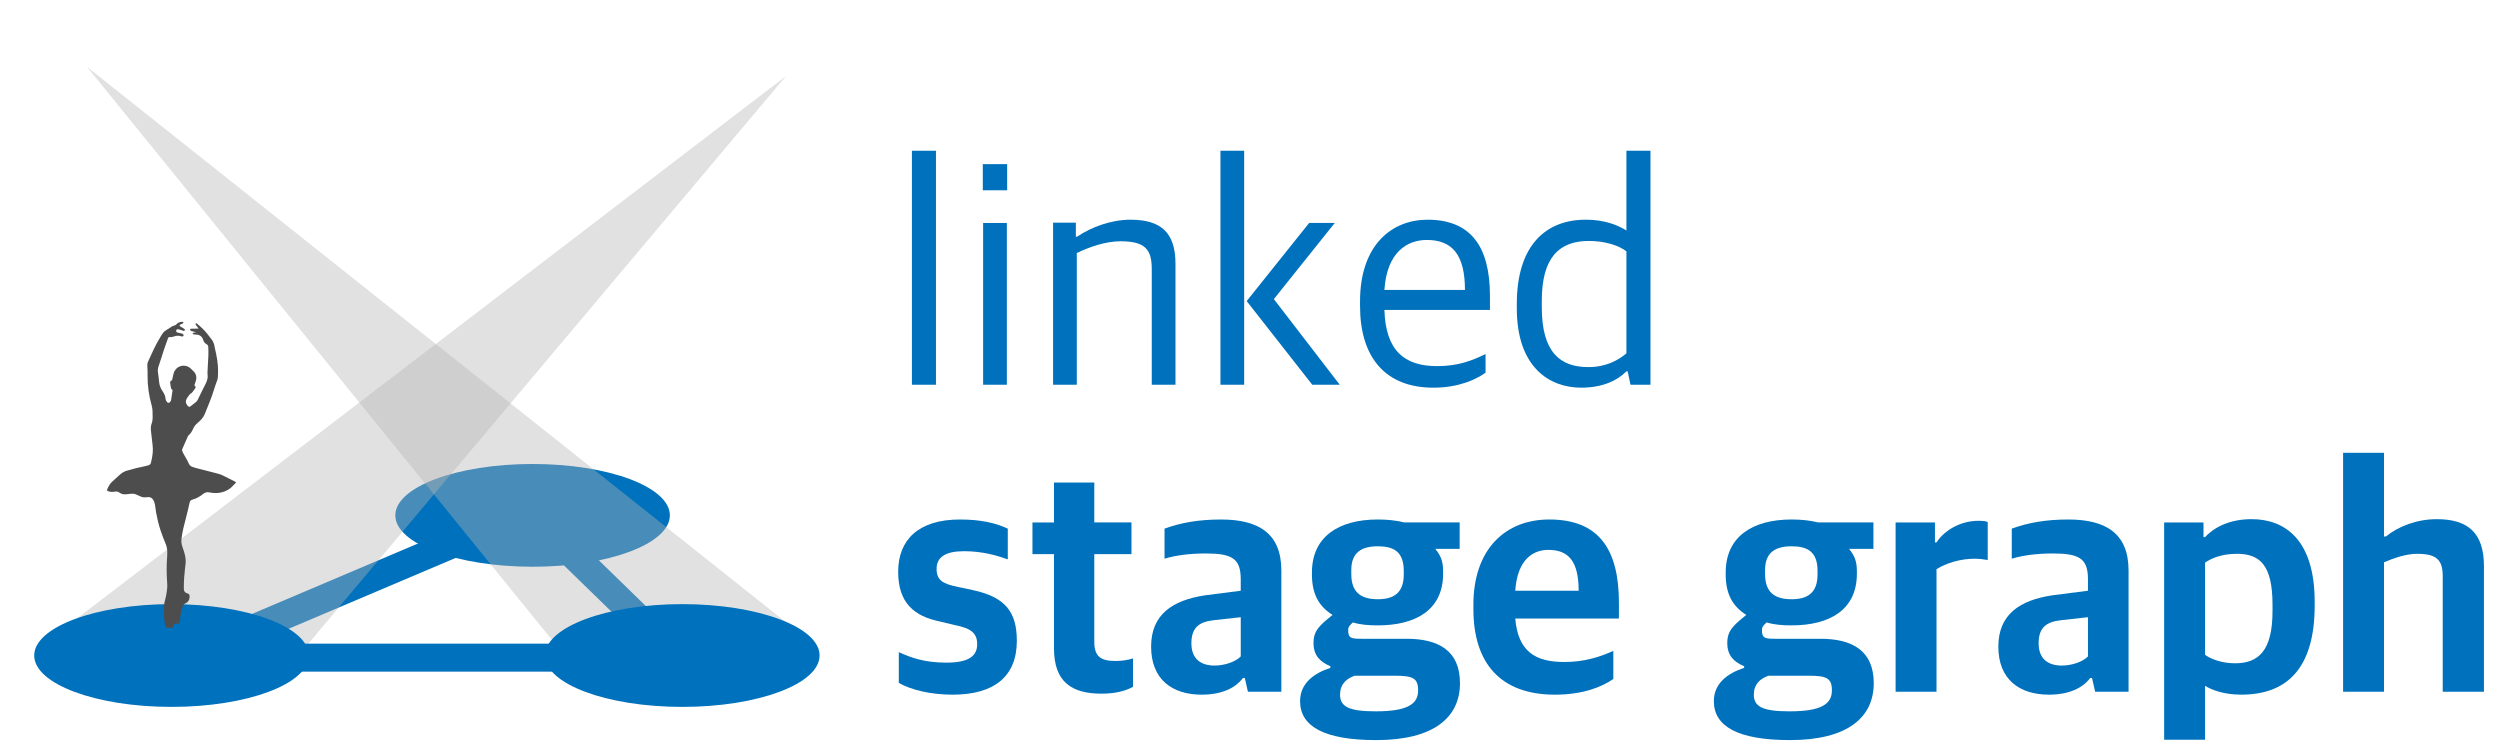
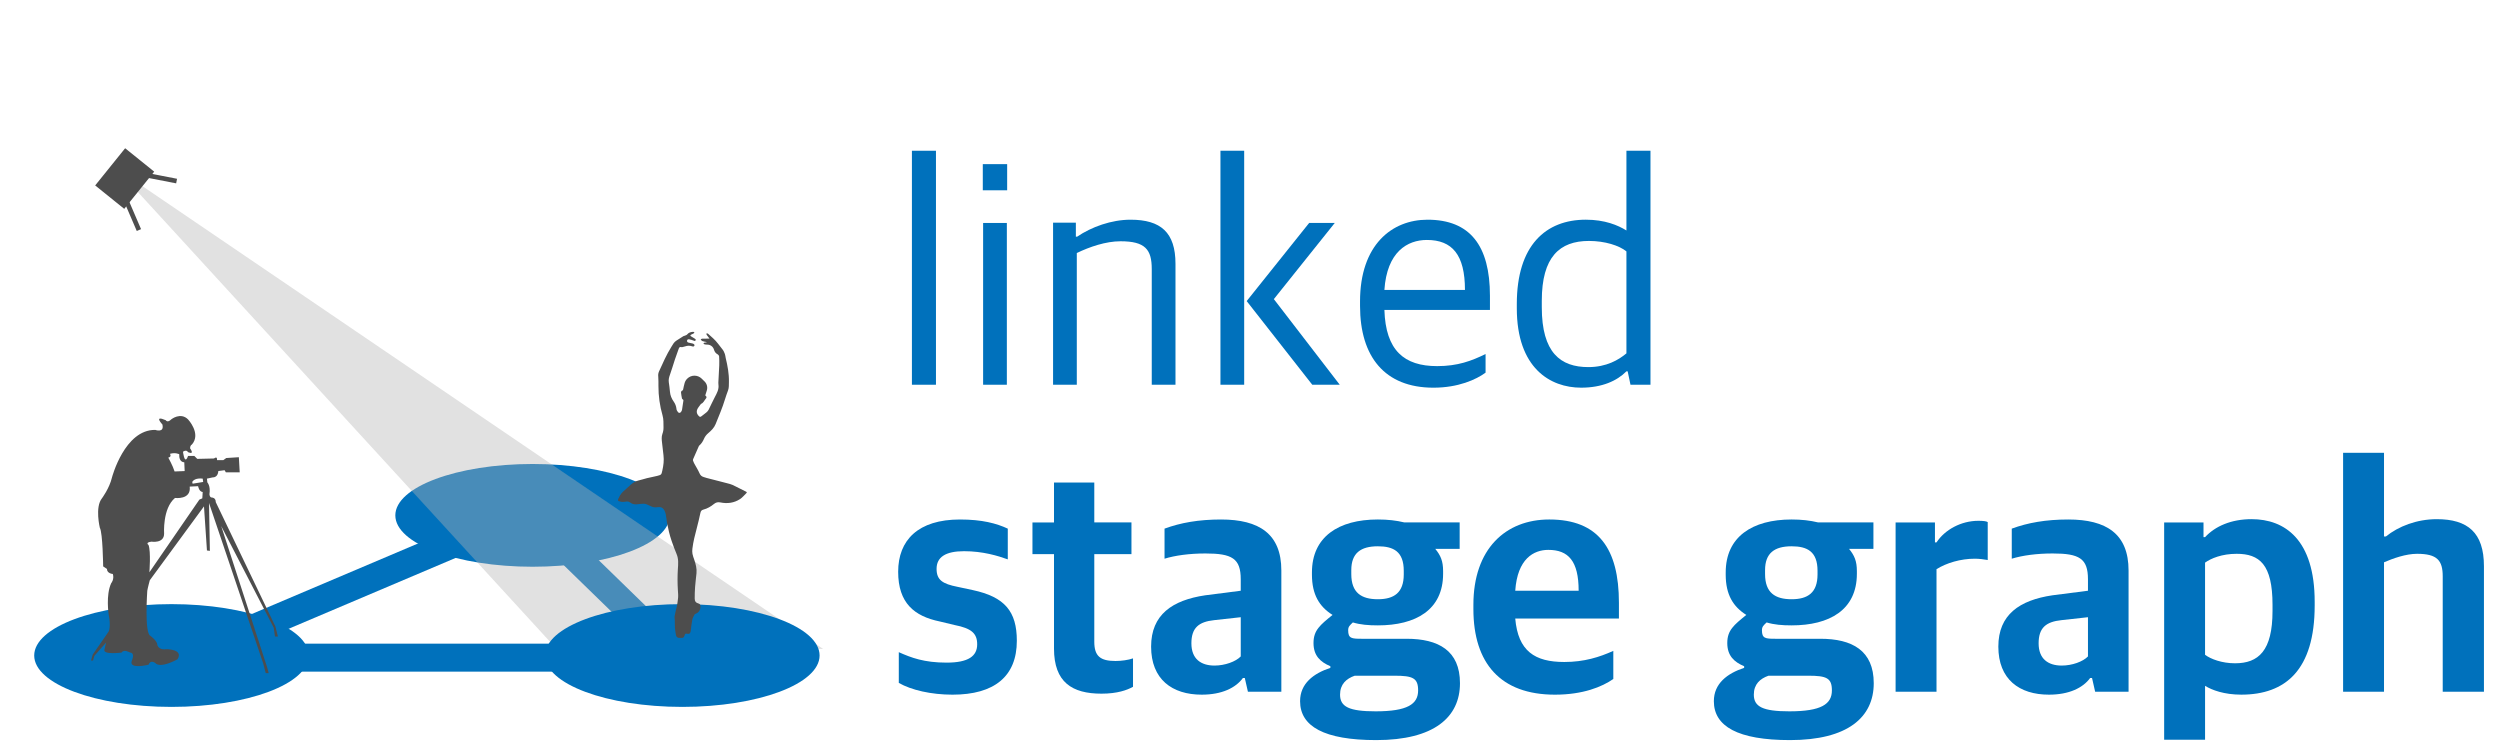
<svg xmlns="http://www.w3.org/2000/svg" version="1.1" id="Layer_1" x="0px" y="0px" width="268px" height="80px" viewBox="0 0 268 80" enable-background="new 0 0 268 80" xml:space="preserve">
  <line fill="none" stroke="#0071BC" stroke-width="3" stroke-miterlimit="10" x1="20.348" y1="70.271" x2="55.756" y2="55.247" />
  <line fill="none" stroke="#0071BC" stroke-width="3" stroke-miterlimit="10" x1="57.094" y1="55.247" x2="71.809" y2="69.567" />
  <ellipse fill="#0071BC" cx="57.094" cy="55.247" rx="14.715" ry="5.508" />
-   <polyline opacity="0.4" fill="#B3B3B3" points="9.332,7.172 59.716,69.269 87.86,69.567 " />
-   <polyline opacity="0.4" fill="#B3B3B3" points="84.241,8.173 32.826,69.269 3.981,69.567 " />
  <g>
    <path fill="#0071BC" d="M96.351,73.207v-3.294c1.339,0.596,2.711,1.121,5.122,1.121c2.343,0,3.281-0.7,3.281-1.962   c0-1.191-0.636-1.717-2.411-2.066l-1.607-0.386c-2.711-0.561-4.453-1.962-4.453-5.325c0-3.398,2.143-5.605,6.629-5.605   c2.377,0,3.917,0.42,5.122,0.98v3.294c-1.071-0.386-2.678-0.876-4.687-0.876c-1.975,0-2.946,0.631-2.946,1.892   c0,1.191,0.636,1.611,2.243,1.927l1.641,0.351c3.415,0.735,4.72,2.277,4.72,5.431c0,3.818-2.41,5.78-6.896,5.78   C99.833,74.468,97.69,73.978,96.351,73.207z" />
    <path fill="#0071BC" d="M112.989,69.528V59.403h-2.31v-3.398h2.31V51.73h4.319v4.274h3.984v3.398h-3.984v9.389   c0,1.542,0.636,2.067,2.276,2.067c0.636,0,1.373-0.105,1.875-0.28v3.048c-0.636,0.351-1.674,0.735-3.381,0.735   C114.931,74.362,112.989,73.137,112.989,69.528z" />
    <path fill="#0071BC" d="M123.399,69.317c0-3.433,2.277-4.975,5.792-5.5l3.816-0.49v-1.227c0-2.242-0.938-2.768-3.783-2.768   c-1.707,0-3.247,0.21-4.386,0.561V56.67c1.708-0.63,3.649-0.98,6.06-0.98c4.084,0,6.462,1.541,6.462,5.465v12.998h-3.583   l-0.335-1.472h-0.201c-0.77,1.052-2.243,1.787-4.419,1.787C125.643,74.468,123.399,72.821,123.399,69.317z M133.008,70.369v-4.204   l-2.846,0.315c-1.641,0.175-2.444,0.806-2.444,2.487s1.038,2.382,2.477,2.382C131.3,71.35,132.472,70.93,133.008,70.369z" />
    <path fill="#0071BC" d="M139.369,75.168c0-1.892,1.439-2.978,3.247-3.573V71.42c-1.071-0.455-1.808-1.121-1.808-2.487   s0.703-1.927,2.042-3.013c-1.406-0.876-2.21-2.173-2.21-4.31v-0.245c0-3.819,2.846-5.676,7.064-5.676   c1.071,0,1.975,0.105,2.845,0.315h5.926v2.838h-2.611c0.569,0.7,0.837,1.296,0.837,2.382v0.28c0,3.889-2.945,5.536-6.996,5.536   c-1.005,0-1.875-0.07-2.679-0.315c-0.335,0.315-0.502,0.455-0.502,0.841c0,0.875,0.368,0.91,1.439,0.91h4.82   c3.415,0,5.726,1.262,5.726,4.765c0,3.644-2.779,6.097-8.973,6.097C141.946,79.338,139.369,77.866,139.369,75.168z M152.023,74.013   c0-1.332-0.569-1.577-2.545-1.577h-4.251c-0.904,0.315-1.573,0.911-1.573,2.032c0,1.296,0.971,1.787,3.816,1.787   C150.885,76.255,152.023,75.483,152.023,74.013z M150.483,61.575v-0.386c0-2.066-1.104-2.627-2.778-2.627   c-1.842,0-2.846,0.735-2.846,2.558v0.42c0,1.997,1.071,2.698,2.846,2.698C149.445,64.238,150.483,63.537,150.483,61.575z" />
    <path fill="#0071BC" d="M157.948,65.289v-0.456c0-5.99,3.448-9.144,8.135-9.144c5.256,0,7.466,3.118,7.466,8.934v1.682h-11.115   c0.302,3.504,2.109,4.66,5.257,4.66c2.143,0,3.782-0.526,5.256-1.191v3.013c-1.205,0.841-3.248,1.682-6.261,1.682   C160.86,74.468,157.948,71.104,157.948,65.289z M162.434,63.327h6.797c0-3.188-1.105-4.38-3.248-4.38   C164.409,58.947,162.668,59.894,162.434,63.327z" />
    <path fill="#0071BC" d="M183.725,75.168c0-1.892,1.439-2.978,3.247-3.573V71.42c-1.071-0.455-1.808-1.121-1.808-2.487   s0.703-1.927,2.042-3.013c-1.406-0.876-2.21-2.173-2.21-4.31v-0.245c0-3.819,2.846-5.676,7.064-5.676   c1.071,0,1.975,0.105,2.845,0.315h5.926v2.838h-2.611c0.569,0.7,0.837,1.296,0.837,2.382v0.28c0,3.889-2.945,5.536-6.996,5.536   c-1.005,0-1.875-0.07-2.679-0.315c-0.335,0.315-0.502,0.455-0.502,0.841c0,0.875,0.368,0.91,1.439,0.91h4.82   c3.415,0,5.726,1.262,5.726,4.765c0,3.644-2.779,6.097-8.973,6.097C186.302,79.338,183.725,77.866,183.725,75.168z M196.379,74.013   c0-1.332-0.569-1.577-2.545-1.577h-4.251c-0.904,0.315-1.573,0.911-1.573,2.032c0,1.296,0.971,1.787,3.816,1.787   C195.24,76.255,196.379,75.483,196.379,74.013z M194.839,61.575v-0.386c0-2.066-1.104-2.627-2.778-2.627   c-1.842,0-2.846,0.735-2.846,2.558v0.42c0,1.997,1.071,2.698,2.846,2.698C193.801,64.238,194.839,63.537,194.839,61.575z" />
    <path fill="#0071BC" d="M203.208,56.005h4.219v2.137h0.167c0.904-1.366,2.645-2.312,4.486-2.312c0.469,0,0.87,0.034,1.004,0.14   v4.063c-0.368-0.069-0.938-0.14-1.372-0.14c-1.54,0-3.047,0.455-4.118,1.121v13.138h-4.386V56.005z" />
    <path fill="#0071BC" d="M214.222,69.317c0-3.433,2.276-4.975,5.792-5.5l3.816-0.49v-1.227c0-2.242-0.938-2.768-3.783-2.768   c-1.707,0-3.247,0.21-4.386,0.561V56.67c1.708-0.63,3.649-0.98,6.06-0.98c4.084,0,6.461,1.541,6.461,5.465v12.998H224.6   l-0.334-1.472h-0.201c-0.771,1.052-2.243,1.787-4.419,1.787C216.465,74.468,214.222,72.821,214.222,69.317z M223.83,70.369v-4.204   l-2.846,0.315c-1.641,0.175-2.444,0.806-2.444,2.487s1.038,2.382,2.478,2.382C222.123,71.35,223.294,70.93,223.83,70.369z" />
    <path fill="#0071BC" d="M231.997,56.005h4.219v1.576h0.167c1.071-1.156,2.779-1.927,4.988-1.927c3.549,0,6.763,2.172,6.763,8.863   v0.386c0,6.937-3.147,9.564-7.867,9.564c-1.842,0-3.147-0.49-3.884-0.946v5.781h-4.386V56.005z M243.614,65.499v-0.666   c0-4.344-1.406-5.465-3.85-5.465c-1.574,0-2.745,0.49-3.382,0.946v9.879c0.603,0.456,1.808,0.911,3.214,0.911   C242.107,71.104,243.614,69.773,243.614,65.499z" />
    <path fill="#0071BC" d="M251.18,48.543h4.386v8.969h0.201c1.339-1.087,3.314-1.857,5.457-1.857c3.314,0,5.055,1.437,5.055,5.045   v13.453h-4.419V61.785c0-1.717-0.603-2.417-2.745-2.417c-1.205,0-2.578,0.49-3.549,0.911v13.873h-4.386V48.543z" />
  </g>
  <g>
</g>
  <ellipse fill="#0071BC" cx="18.381" cy="70.271" rx="14.714" ry="5.509" />
-   <ellipse fill="#0071BC" cx="73.146" cy="70.271" rx="14.714" ry="5.509" />
  <line fill="none" stroke="#0071BC" stroke-width="3" stroke-miterlimit="10" x1="19" y1="70.5" x2="69" y2="70.5" />
  <g>
    <path fill="#0071BC" d="M97.757,16.16h2.578v25.084h-2.578V16.16z" />
    <path fill="#0071BC" d="M105.356,17.596h2.611v2.803h-2.611V17.596z M105.39,23.902h2.544v17.342h-2.544V23.902z" />
    <path fill="#0071BC" d="M112.888,23.867h2.444v1.507h0.134c1.54-1.051,3.683-1.822,5.725-1.822c3.247,0,4.821,1.366,4.821,4.729   v12.962h-2.544V28.842c0-2.102-0.703-2.978-3.348-2.978c-1.574,0-3.314,0.596-4.687,1.261v14.119h-2.544V23.867z" />
    <path fill="#0071BC" d="M130.832,16.16h2.544v25.084h-2.544V16.16z M133.644,32.275l6.696-8.373h2.745l-6.528,8.163l7.063,9.179   h-2.945L133.644,32.275z" />
    <path fill="#0071BC" d="M145.796,32.801v-0.491c0-6.061,3.415-8.758,7.231-8.758c4.553,0,6.695,2.768,6.695,8.163v1.507h-11.315   c0.134,4.344,2.108,6.026,5.657,6.026c2.21,0,3.683-0.561,5.189-1.296v1.997c-1.005,0.735-2.913,1.611-5.591,1.611   C148.44,41.56,145.796,38.231,145.796,32.801z M148.407,31.084h8.637c0-3.784-1.372-5.36-4.084-5.36   C150.885,25.724,148.675,26.985,148.407,31.084z" />
    <path fill="#0071BC" d="M162.602,33.046v-0.456c0-6.306,3.114-9.039,7.399-9.039c2.042,0,3.448,0.595,4.352,1.156V16.16h2.578   v25.084h-2.143l-0.302-1.436h-0.134c-1.004,1.016-2.611,1.751-4.854,1.751C166.184,41.56,162.602,39.458,162.602,33.046z    M174.353,37.881V26.95c-0.77-0.63-2.31-1.121-4.018-1.121c-3.146,0-5.055,1.717-5.055,6.412v0.701c0,4.87,2.009,6.411,4.988,6.411   C172.21,39.353,173.516,38.582,174.353,37.881z" />
  </g>
-   <path fill="#4D4D4D" d="M21.296,35.228c-0.259,0-0.506-0.004-0.754,0.003c-0.065,0-0.13,0.037-0.194,0.057  c0.05,0.067,0.087,0.166,0.154,0.194c0.133,0.055,0.281,0.07,0.424,0.103c0.029,0.005,0.054,0.025,0.065,0.052  c-0.074,0-0.148,0.005-0.221,0.016c-0.048,0.017-0.094,0.042-0.135,0.072c0.04,0.04,0.072,0.105,0.12,0.116  c0.105,0.021,0.213,0.032,0.321,0.032c0.323,0.005,0.605,0.222,0.694,0.533c0.065,0.229,0.188,0.401,0.407,0.514  c0.076,0.043,0.128,0.118,0.145,0.204c0.02,0.323,0.028,0.648,0.016,0.971c-0.024,0.621-0.065,1.242-0.098,1.861  c-0.003,0.066,0.001,0.132,0.011,0.197c0.073,0.505-0.163,0.917-0.386,1.341c-0.237,0.448-0.441,0.914-0.671,1.367  c-0.061,0.109-0.142,0.205-0.24,0.283c-0.171,0.146-0.36,0.27-0.534,0.414c-0.099,0.082-0.169,0.069-0.255-0.013  c-0.298-0.286-0.316-0.604-0.048-0.966c0.075-0.102,0.151-0.204,0.227-0.307c0.014-0.018,0.027-0.043,0.046-0.051  c0.257-0.101,0.34-0.364,0.504-0.551c0.071-0.08,0.146-0.216-0.027-0.307c-0.018-0.01-0.02-0.078-0.009-0.113  c0.042-0.148,0.091-0.296,0.14-0.443c0.126-0.377,0.008-0.794-0.298-1.048c-0.086-0.072-0.16-0.16-0.24-0.238  c-0.431-0.43-1.128-0.429-1.558,0.001c-0.125,0.125-0.218,0.278-0.271,0.447c-0.074,0.23-0.109,0.475-0.167,0.711  c-0.01,0.04-0.037,0.097-0.068,0.106c-0.105,0.029-0.172,0.133-0.155,0.241c0.018,0.204,0.062,0.407,0.099,0.609  c0.005,0.032,0.024,0.062,0.051,0.08c0.146,0.058,0.102,0.169,0.086,0.272c-0.042,0.283-0.087,0.566-0.127,0.852  c-0.021,0.15-0.152,0.346-0.264,0.349c-0.158,0.005-0.205-0.146-0.281-0.247c-0.033-0.057-0.052-0.121-0.054-0.187  c-0.03-0.278-0.131-0.543-0.292-0.771c-0.227-0.32-0.375-0.668-0.406-1.067c-0.026-0.342-0.077-0.682-0.125-1.023  c-0.04-0.285,0.033-0.542,0.13-0.81c0.193-0.534,0.347-1.082,0.526-1.62c0.13-0.392,0.275-0.779,0.414-1.168  c0.047-0.132,0.125-0.206,0.28-0.158c0.046,0.009,0.094,0.007,0.139-0.007c0.087-0.019,0.173-0.042,0.258-0.07  c0.238-0.08,0.475-0.101,0.718-0.019c0.099,0.033,0.22,0.073,0.283-0.061c0.043-0.091-0.038-0.184-0.206-0.233  c-0.125-0.037-0.257-0.055-0.386-0.084c-0.112-0.026-0.213-0.067-0.2-0.21c0.011-0.12,0.096-0.179,0.253-0.15  c0.142,0.029,0.281,0.071,0.416,0.125c0.09,0.034,0.188,0.096,0.249-0.014s-0.05-0.164-0.127-0.213  c-0.115-0.073-0.235-0.138-0.35-0.212c-0.115-0.074-0.108-0.13,0.008-0.194c0.081-0.046,0.176-0.071,0.255-0.12  c0.04-0.026,0.061-0.084,0.09-0.127c-0.049-0.019-0.098-0.056-0.144-0.052c-0.24,0.021-0.47,0.069-0.636,0.282  c-0.056,0.072-0.173,0.096-0.264,0.137c-0.041,0.019-0.094,0.019-0.132,0.042c-0.252,0.16-0.497,0.326-0.751,0.478  c-0.265,0.16-0.392,0.425-0.545,0.671c-0.524,0.841-0.921,1.746-1.328,2.644c-0.074,0.167-0.102,0.351-0.08,0.532  c0.029,0.336,0.021,0.677,0.021,1.016c-0.004,1.069,0.144,2.135,0.44,3.163c0.124,0.424,0.092,0.855,0.103,1.287  c0.005,0.238-0.036,0.476-0.121,0.699c-0.109,0.303-0.071,0.623-0.036,0.938c0.051,0.449,0.097,0.898,0.154,1.346  c0.07,0.551,0,1.088-0.121,1.625c-0.102,0.453-0.091,0.465-0.538,0.582c-0.363,0.095-0.735,0.154-1.1,0.244  c-0.311,0.076-0.612,0.184-0.924,0.252c-0.335,0.075-0.604,0.254-0.853,0.475c-0.274,0.243-0.549,0.487-0.814,0.74  c-0.244,0.234-0.368,0.475-0.504,0.777c-0.021,0.049-0.043,0.107-0.018,0.154c0.021,0.031,0.053,0.056,0.09,0.066  c0.174,0.07,0.362,0.098,0.548,0.08c0.173-0.016,0.351-0.07,0.515-0.012c0.099,0.035,0.179,0.107,0.27,0.16  c0.419,0.246,0.888,0.033,1.334,0.051c0.421,0.016,0.752,0.36,1.176,0.387c0.26,0.018,0.544-0.088,0.771,0.041  c0.476,0.272,0.455,1.139,0.545,1.605c0.127,0.656,0.274,1.311,0.492,1.943c0.164,0.474,0.333,0.945,0.531,1.404  c0.234,0.544,0.179,1.083,0.143,1.623c-0.048,0.746-0.048,1.496,0,2.243c0.021,0.339,0.059,0.686,0.003,1.015  c-0.04,0.236-0.051,0.48-0.107,0.715c-0.085,0.354-0.18,0.707-0.243,1.065c-0.028,0.163,0.016,0.337,0.02,0.506  c0.006,0.253-0.006,0.509,0.013,0.761c0.02,0.254,0.065,0.502,0.105,0.752c0.032,0.199,0.138,0.325,0.356,0.324  c0.103,0,0.206,0,0.309-0.005c0.107,0.001,0.202-0.071,0.229-0.177c0.015-0.045,0.041-0.086,0.051-0.131  c0.036-0.125,0.098-0.171,0.24-0.135c0.248,0.062,0.367-0.041,0.401-0.298c0.052-0.405,0.092-0.814,0.171-1.216  c0.037-0.187,0.148-0.359,0.236-0.535c0.028-0.043,0.069-0.074,0.118-0.091c0.33-0.126,0.514-0.384,0.521-0.751  c0.004-0.074-0.008-0.149-0.036-0.219c-0.03-0.056-0.08-0.098-0.14-0.117c-0.295-0.08-0.441-0.223-0.443-0.533  c-0.003-0.418,0.012-0.838,0.042-1.256c0.037-0.488,0.098-0.973,0.149-1.459c0.053-0.512-0.081-0.99-0.241-1.465  c-0.069-0.205-0.151-0.409-0.189-0.621c-0.03-0.185-0.033-0.373-0.008-0.561c0.09-0.738,0.273-1.459,0.465-2.177  c0.147-0.55,0.275-1.104,0.396-1.659c0.042-0.197,0.123-0.299,0.33-0.352c0.419-0.107,0.789-0.329,1.125-0.602  c0.207-0.168,0.412-0.219,0.689-0.162c0.74,0.152,1.461,0.059,2.102-0.36c0.258-0.169,0.462-0.423,0.686-0.644  c0.059-0.057,0.049-0.106-0.036-0.148c-0.488-0.24-0.97-0.496-1.462-0.729c-0.176-0.083-0.373-0.12-0.563-0.174  c-0.294-0.08-0.589-0.154-0.884-0.229c-0.441-0.113-0.881-0.225-1.322-0.34c-0.104-0.027-0.206-0.065-0.31-0.096  c-0.211-0.063-0.354-0.174-0.449-0.398c-0.149-0.352-0.366-0.676-0.547-1.016c-0.064-0.119-0.118-0.245-0.16-0.375  c-0.015-0.045,0.009-0.109,0.03-0.16c0.194-0.447,0.391-0.894,0.589-1.34c0.021-0.047,0.052-0.089,0.091-0.123  c0.223-0.193,0.365-0.441,0.48-0.706c0.102-0.228,0.255-0.429,0.448-0.588c0.325-0.275,0.63-0.57,0.793-0.978  c0.353-0.875,0.727-1.742,1.001-2.648c0.098-0.323,0.213-0.641,0.33-0.959c0.108-0.292,0.085-0.592,0.093-0.893  c0.022-0.881-0.142-1.74-0.347-2.593c-0.033-0.137-0.037-0.284-0.086-0.414c-0.063-0.168-0.136-0.344-0.247-0.481  c-0.33-0.41-0.622-0.852-1.017-1.207c-0.188-0.161-0.364-0.332-0.548-0.493c-0.035-0.03-0.099-0.029-0.148-0.042  c-0.002,0.051-0.027,0.115-0.005,0.15c0.071,0.105,0.147,0.206,0.229,0.302C21.237,35.155,21.268,35.192,21.296,35.228z" />
+   <g id="XMLID_7_">
+     <g>
+       <path fill="#4D4D4D" d="M18.759,53.381c-1.351,1.123-1.167,3.825-1.167,3.825c0,1.08-1.352,0.859-1.352,0.859    c-0.724,0.087-0.318,0.356-0.318,0.356c0.27,0.724,0.092,2.929,0.092,2.929l5.36-7.793l0.313-0.134l0.043-0.676    c-0.406-0.044-0.492-0.627-0.492-0.627l-0.902,0.043C20.515,53.607,18.759,53.381,18.759,53.381z M21.779,51.667l-0.048-0.357    c0,0-0.854-0.134-1.124,0.357l0.042,0.185L21.779,51.667z M18.219,48.652c0,0,0.227,0.312-0.178,0.405    c0,0,0.497,0.902,0.675,1.485l1.081-0.044l-0.043-0.945c0,0-0.589,0.043-0.541-0.859C19.213,48.694,18.808,48.474,18.219,48.652z     M20.159,48.878h0.675l0.313,0.314l1.8-0.043c0,0,0.361-0.319,0.318,0.178h0.675l0.314-0.227l1.351-0.087l0.092,1.621h-1.486    l-0.135-0.228l-0.676,0.092c0,0,0,0.677-0.589,0.677l-0.627,0.134l0.043,0.406c0,0,0.362,0.356,0.227,1.26    c0,0,0,0.362,0.271,0.362c0,0,0.405,0,0.405,0.491l6.393,13.331l0.27,1.08h-0.314l-0.135-0.946l-5.63-10.897l4.907,15.086    l0.184,0.676h-0.319l-0.271-1.038l-5.809-17.199l0.092,5.133l-0.313-0.042l-0.318-4.729l-5.809,7.922c0,0-0.222,0.812-0.27,1.13    c0,0-0.314,4.501,0.318,4.813c0,0,0.762,0.542,0.762,0.995c0,0,0.135,0.584,0.994,0.449c0,0,1.843,0,1.167,1.08    c0,0-1.8,1.037-2.383,0.406c0,0-0.497-0.406-0.724,0.178c0,0-2.113,0.54-1.8-0.406c0,0,0.406-0.854-0.178-0.896    c0,0-0.675-0.404-0.903,0c0,0-2.026,0.271-1.848-0.318l0.184-0.762l-1.265,1.437l-0.135,0.497H9.756l0.178-0.631l1.713-2.476    c0,0,0.271-0.497,0-1.848c0,0-0.318-2.07,0.271-3.33c0,0,0.356-0.405,0.178-0.993c0,0-0.632-0.043-0.632-0.541l-0.405-0.27    c0,0-0.043-3.6-0.356-4.14c0,0-0.541-2.211,0.222-3.155c0,0,0.81-1.081,1.081-2.248c0,0,1.35-5.134,4.641-5.091    c0,0,0.989,0.363,0.762-0.583c0,0-0.989-1.039,0.362-0.454c0,0,0.178,0.318,0.583-0.088c0,0,0.994-0.81,1.805,0    c0,0,1.438,1.531,0.405,2.702c0,0-0.184,0.045-0.184,0.406c0,0,0.54,0.719-0.222,0.405c0,0-0.136-0.319-0.541-0.05    c0,0,0.135,1.266,0.449,0.677L20.159,48.878z" />
+     </g>
+     <g>
+       <path fill="none" d="M19.753,49.554c0,0-0.589,0.043-0.541-0.859c0,0-0.405-0.221-0.994-0.042c0,0,0.227,0.312-0.178,0.405    c0,0,0.497,0.902,0.675,1.485l1.081-0.044L19.753,49.554z" />
+       <path fill="none" d="M19.618,48.424c0,0,0.135,1.266,0.449,0.677l0.092-0.223h0.675l0.313,0.314l1.8-0.043    c0,0,0.361-0.319,0.318,0.178h0.675l0.314-0.227l1.351-0.087l0.092,1.621h-1.486l-0.135-0.228l-0.676,0.092    c0,0,0,0.677-0.589,0.677l-0.627,0.134l0.043,0.406c0,0,0.362,0.356,0.227,1.26c0,0,0,0.362,0.271,0.362c0,0,0.405,0,0.405,0.491    l6.393,13.331l0.27,1.08h-0.314l-0.135-0.946l-5.63-10.897l4.907,15.086l0.184,0.676h-0.319l-0.271-1.038l-5.809-17.199    l0.092,5.133l-0.313-0.042l-0.318-4.729l-5.809,7.922c0,0-0.222,0.812-0.27,1.13c0,0-0.314,4.501,0.318,4.813    c0,0,0.762,0.542,0.762,0.995c0,0,0.135,0.584,0.994,0.449c0,0,1.843,0,1.167,1.08c0,0-1.8,1.037-2.383,0.406    c0,0-0.497-0.406-0.724,0.178c0,0-2.113,0.54-1.8-0.406c0,0,0.406-0.854-0.178-0.896c0,0-0.675-0.404-0.903,0    c0,0-2.026,0.271-1.848-0.318l0.184-0.762l-1.265,1.437l-0.135,0.497H9.756l0.178-0.631l1.713-2.476c0,0,0.271-0.497,0-1.848    c0,0-0.318-2.07,0.271-3.33c0,0,0.356-0.405,0.178-0.993c0,0-0.632-0.043-0.632-0.541l-0.405-0.27c0,0-0.043-3.6-0.356-4.14    c0,0-0.541-2.211,0.222-3.155c0,0,1.81-1.081,2.081-2.248c0,0,0.35-5.134,3.641-5.091c0,0,0.989,0.363,0.762-0.583    c0,0-0.989-1.039,0.362-0.454c0,0,0.178,0.318,0.583-0.088c0,0,0.994-0.81,1.805,0c0,0,1.438,1.531,0.405,2.702    c0,0-0.184,0.045-0.184,0.406c0,0,0.54,0.719-0.222,0.405C20.159,48.474,20.023,48.154,19.618,48.424z" />
+       <path fill="none" d="M18.759,53.381c0,0,1.756,0.227,1.578-1.217l0.902-0.043c0,0,0.086,0.583,0.492,0.627l-0.043,0.676    l-0.313,0.134l-5.36,7.793c0,0,0.178-2.205-0.092-2.929c0,0-0.406-0.27,0.318-0.356c0,0,1.352,0.221,1.352-0.859    C17.592,57.206,17.408,54.504,18.759,53.381z" />
+       <path fill="none" d="M21.731,51.31c0,0-0.854-0.134-1.124,0.357l0.042,0.185l1.129-0.185L21.731,51.31z" />
+     </g>
+   </g>
+   <polyline opacity="0.4" fill="#B3B3B3" points="12.438,18.031 59.395,69.269 88.24,69.567 " />
+   <ellipse fill="#0071BC" cx="73.146" cy="70.271" rx="14.714" ry="5.509" />
+   <path fill="#4D4D4D" d="M76.062,36.3c-0.259,0-0.506-0.004-0.754,0.003c-0.065,0-0.13,0.037-0.194,0.057  c0.05,0.067,0.087,0.166,0.154,0.194c0.133,0.055,0.281,0.07,0.424,0.103c0.029,0.005,0.054,0.025,0.065,0.052  c-0.074,0-0.148,0.005-0.221,0.016c-0.048,0.017-0.094,0.042-0.135,0.072c0.04,0.04,0.072,0.105,0.12,0.116  c0.105,0.021,0.213,0.032,0.321,0.032c0.323,0.005,0.605,0.222,0.694,0.533c0.065,0.229,0.188,0.401,0.407,0.514  c0.076,0.043,0.128,0.118,0.145,0.204c0.02,0.323,0.028,0.648,0.016,0.971c-0.024,0.621-0.065,1.242-0.098,1.861  c-0.003,0.065,0.001,0.132,0.011,0.196c0.073,0.506-0.163,0.918-0.386,1.342c-0.237,0.448-0.441,0.914-0.671,1.367  c-0.061,0.109-0.142,0.205-0.24,0.283c-0.171,0.146-0.36,0.27-0.534,0.414c-0.099,0.082-0.169,0.069-0.255-0.013  c-0.298-0.286-0.316-0.604-0.048-0.966c0.075-0.102,0.151-0.204,0.227-0.307c0.014-0.018,0.027-0.043,0.046-0.051  c0.257-0.101,0.34-0.364,0.504-0.551c0.071-0.08,0.146-0.216-0.027-0.307c-0.018-0.01-0.02-0.078-0.009-0.113  c0.042-0.148,0.091-0.296,0.14-0.443c0.126-0.377,0.008-0.793-0.298-1.047c-0.086-0.072-0.16-0.16-0.24-0.238  c-0.431-0.43-1.128-0.429-1.558,0.001c-0.125,0.125-0.218,0.278-0.271,0.447c-0.074,0.23-0.109,0.475-0.167,0.712  c-0.01,0.039-0.037,0.096-0.068,0.105c-0.105,0.029-0.172,0.133-0.155,0.241c0.018,0.204,0.062,0.407,0.099,0.609  c0.005,0.032,0.024,0.062,0.051,0.08c0.146,0.058,0.102,0.169,0.086,0.272c-0.042,0.283-0.087,0.566-0.127,0.852  c-0.021,0.15-0.152,0.346-0.264,0.349c-0.158,0.005-0.205-0.146-0.281-0.247c-0.033-0.057-0.052-0.121-0.054-0.187  c-0.03-0.278-0.131-0.543-0.292-0.771c-0.227-0.32-0.375-0.668-0.406-1.066c-0.026-0.343-0.077-0.682-0.125-1.024  c-0.04-0.285,0.033-0.542,0.13-0.81c0.193-0.534,0.347-1.082,0.526-1.62c0.13-0.392,0.275-0.779,0.414-1.168  c0.047-0.132,0.125-0.206,0.28-0.158c0.046,0.009,0.094,0.007,0.139-0.007c0.087-0.019,0.173-0.042,0.258-0.07  c0.238-0.08,0.475-0.101,0.718-0.019c0.099,0.033,0.22,0.073,0.283-0.061c0.043-0.091-0.038-0.184-0.206-0.233  c-0.125-0.037-0.257-0.055-0.386-0.084c-0.112-0.026-0.213-0.067-0.2-0.21c0.011-0.12,0.096-0.179,0.253-0.15  c0.142,0.029,0.281,0.071,0.416,0.125c0.09,0.034,0.188,0.096,0.249-0.014s-0.05-0.164-0.127-0.213  c-0.115-0.073-0.235-0.138-0.35-0.212c-0.115-0.074-0.108-0.13,0.008-0.194c0.081-0.046,0.176-0.071,0.255-0.12  c0.04-0.026,0.061-0.084,0.09-0.127c-0.049-0.019-0.098-0.056-0.144-0.052c-0.24,0.021-0.47,0.069-0.636,0.282  c-0.056,0.072-0.173,0.096-0.264,0.137c-0.041,0.019-0.094,0.019-0.132,0.042c-0.252,0.16-0.497,0.326-0.751,0.478  c-0.265,0.16-0.392,0.425-0.545,0.671c-0.524,0.841-0.921,1.746-1.328,2.644c-0.074,0.167-0.102,0.351-0.08,0.532  c0.029,0.336,0.021,0.677,0.021,1.016c-0.004,1.069,0.144,2.135,0.44,3.163c0.124,0.424,0.092,0.855,0.103,1.287  c0.005,0.238-0.036,0.476-0.121,0.699c-0.109,0.303-0.071,0.623-0.036,0.938c0.051,0.449,0.097,0.898,0.154,1.346  c0.07,0.551,0,1.088-0.121,1.625c-0.102,0.453-0.091,0.465-0.538,0.582c-0.363,0.095-0.735,0.154-1.1,0.244  c-0.311,0.076-0.612,0.184-0.924,0.252c-0.335,0.075-0.604,0.254-0.853,0.475c-0.274,0.243-0.549,0.487-0.814,0.74  c-0.244,0.234-0.368,0.475-0.504,0.777c-0.021,0.049-0.043,0.107-0.018,0.154c0.021,0.031,0.053,0.056,0.09,0.066  c0.174,0.07,0.362,0.098,0.548,0.08c0.173-0.016,0.351-0.07,0.515-0.012c0.099,0.035,0.179,0.107,0.27,0.16  c0.419,0.246,0.888,0.033,1.334,0.051c0.421,0.016,0.752,0.36,1.176,0.387c0.26,0.018,0.544-0.088,0.771,0.041  c0.476,0.272,0.455,1.139,0.545,1.605c0.127,0.656,0.274,1.311,0.492,1.943c0.164,0.474,0.333,0.945,0.531,1.404  c0.234,0.544,0.179,1.083,0.143,1.623c-0.048,0.746-0.048,1.496,0,2.243c0.021,0.339,0.059,0.686,0.003,1.015  c-0.04,0.236-0.051,0.48-0.107,0.715c-0.085,0.354-0.18,0.707-0.243,1.065c-0.028,0.163,0.016,0.337,0.02,0.506  c0.006,0.253-0.006,0.509,0.013,0.761c0.02,0.254,0.065,0.502,0.105,0.752c0.032,0.199,0.138,0.325,0.356,0.324  c0.103,0,0.206,0,0.309-0.005c0.107,0.001,0.202-0.071,0.229-0.177c0.015-0.045,0.041-0.086,0.051-0.131  c0.036-0.125,0.098-0.171,0.24-0.135c0.248,0.062,0.367-0.041,0.401-0.298c0.052-0.405,0.092-0.814,0.171-1.216  c0.037-0.187,0.148-0.359,0.236-0.535c0.028-0.043,0.069-0.074,0.118-0.091c0.33-0.126,0.514-0.384,0.521-0.751  c0.004-0.074-0.008-0.149-0.036-0.219c-0.03-0.056-0.08-0.098-0.14-0.117c-0.295-0.08-0.441-0.223-0.443-0.533  c-0.003-0.418,0.012-0.838,0.042-1.256c0.037-0.488,0.098-0.973,0.149-1.459c0.053-0.512-0.081-0.99-0.241-1.465  c-0.069-0.205-0.151-0.409-0.189-0.621c-0.03-0.185-0.033-0.373-0.008-0.561c0.09-0.738,0.273-1.459,0.465-2.177  c0.147-0.55,0.275-1.104,0.396-1.659c0.042-0.197,0.123-0.299,0.33-0.352c0.419-0.107,0.789-0.329,1.125-0.602  c0.207-0.168,0.412-0.219,0.689-0.162c0.74,0.152,1.461,0.059,2.102-0.36c0.258-0.169,0.462-0.423,0.686-0.644  c0.059-0.057,0.049-0.106-0.036-0.148c-0.488-0.24-0.97-0.496-1.462-0.729c-0.176-0.083-0.373-0.12-0.563-0.174  c-0.294-0.08-0.589-0.154-0.884-0.229c-0.441-0.113-0.881-0.225-1.322-0.34c-0.104-0.027-0.206-0.065-0.31-0.096  c-0.211-0.063-0.354-0.174-0.449-0.398c-0.149-0.352-0.366-0.676-0.547-1.016c-0.064-0.119-0.118-0.245-0.16-0.375  c-0.015-0.045,0.009-0.109,0.03-0.16c0.194-0.447,0.391-0.894,0.589-1.34c0.021-0.047,0.052-0.089,0.091-0.123  c0.223-0.193,0.365-0.441,0.48-0.706c0.102-0.228,0.255-0.429,0.448-0.588c0.325-0.275,0.63-0.57,0.793-0.978  c0.353-0.875,0.727-1.742,1.001-2.648c0.098-0.323,0.213-0.641,0.33-0.959c0.108-0.291,0.085-0.592,0.093-0.893  c0.022-0.881-0.142-1.74-0.347-2.593c-0.033-0.137-0.037-0.284-0.086-0.414c-0.063-0.168-0.136-0.344-0.247-0.481  c-0.33-0.41-0.622-0.852-1.017-1.207c-0.188-0.161-0.364-0.332-0.548-0.493c-0.035-0.03-0.099-0.029-0.148-0.042  c-0.002,0.051-0.027,0.115-0.005,0.15c0.071,0.105,0.147,0.206,0.229,0.302C76.002,36.228,76.033,36.265,76.062,36.3z" />
+   <rect x="10.807" y="17.139" transform="matrix(-0.6274 0.7787 -0.7787 -0.6274 36.6571 20.7387)" fill="#4D4D4D" width="5.121" height="4" />
+   <line fill="none" stroke="#4D4D4D" stroke-width="0.5" x1="14.664" y1="18.579" x2="18.932" y2="19.41" />
+   <line fill="none" stroke="#4D4D4D" stroke-width="0.5" x1="13.173" y1="20.669" x2="14.891" y2="24.663" />
</svg>
